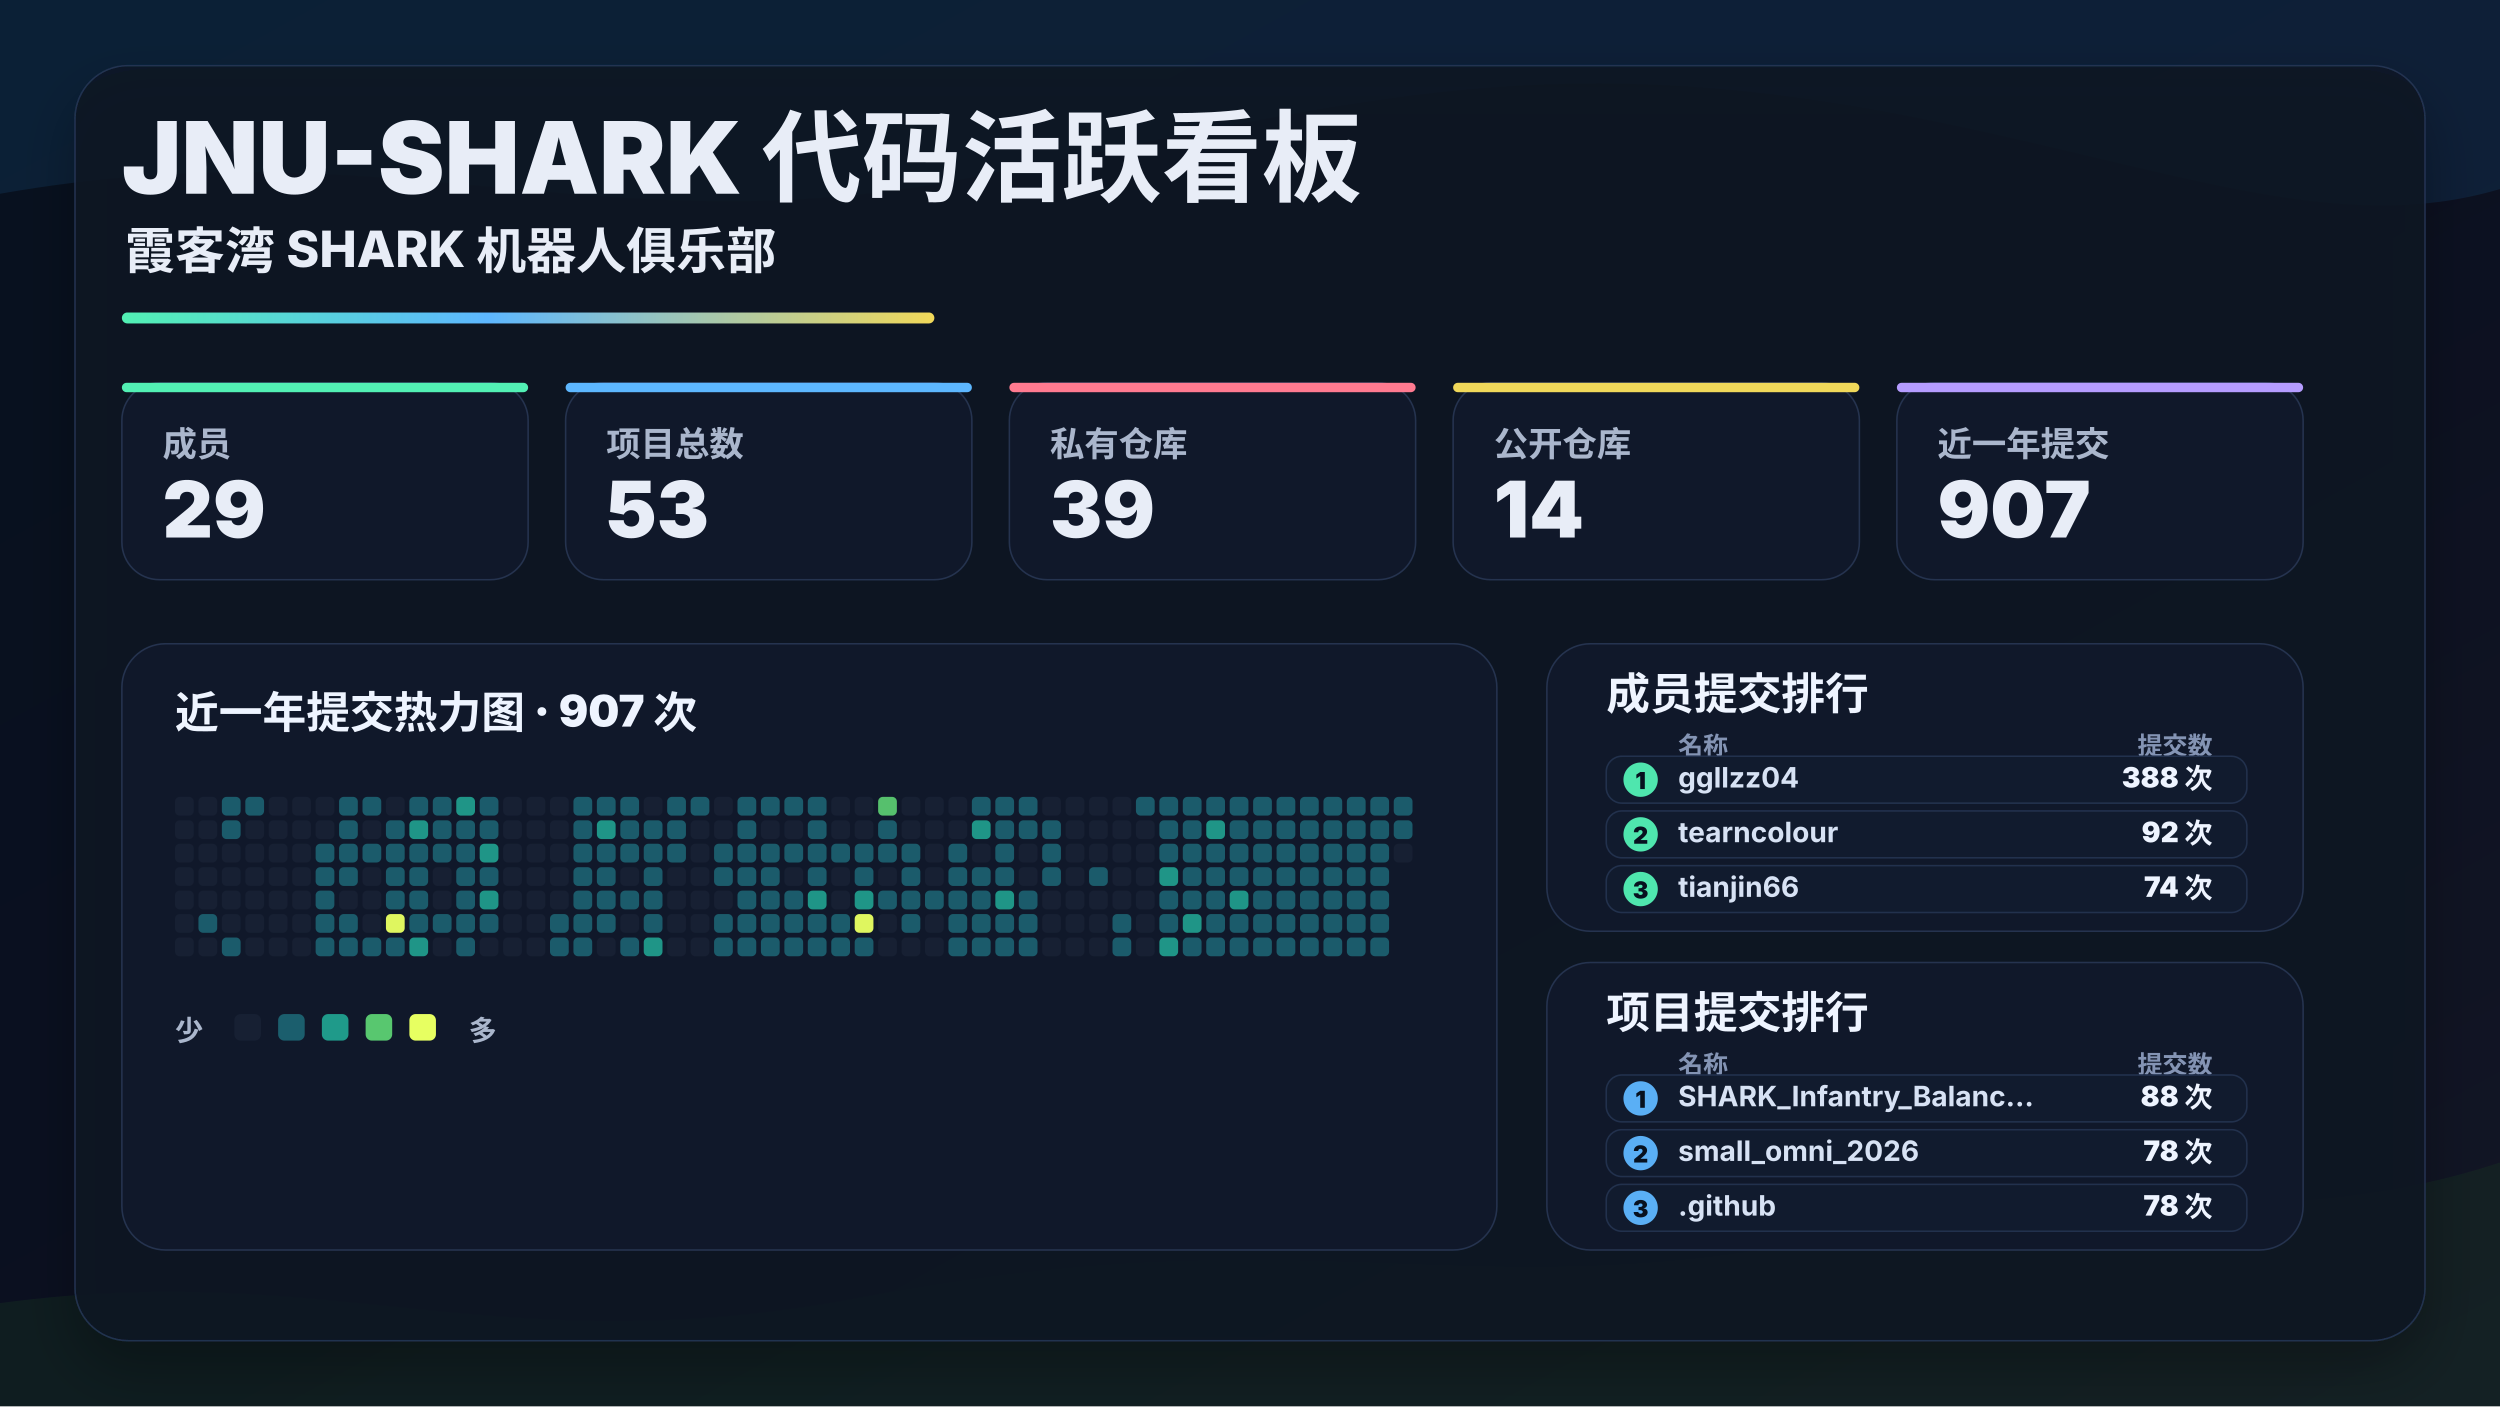
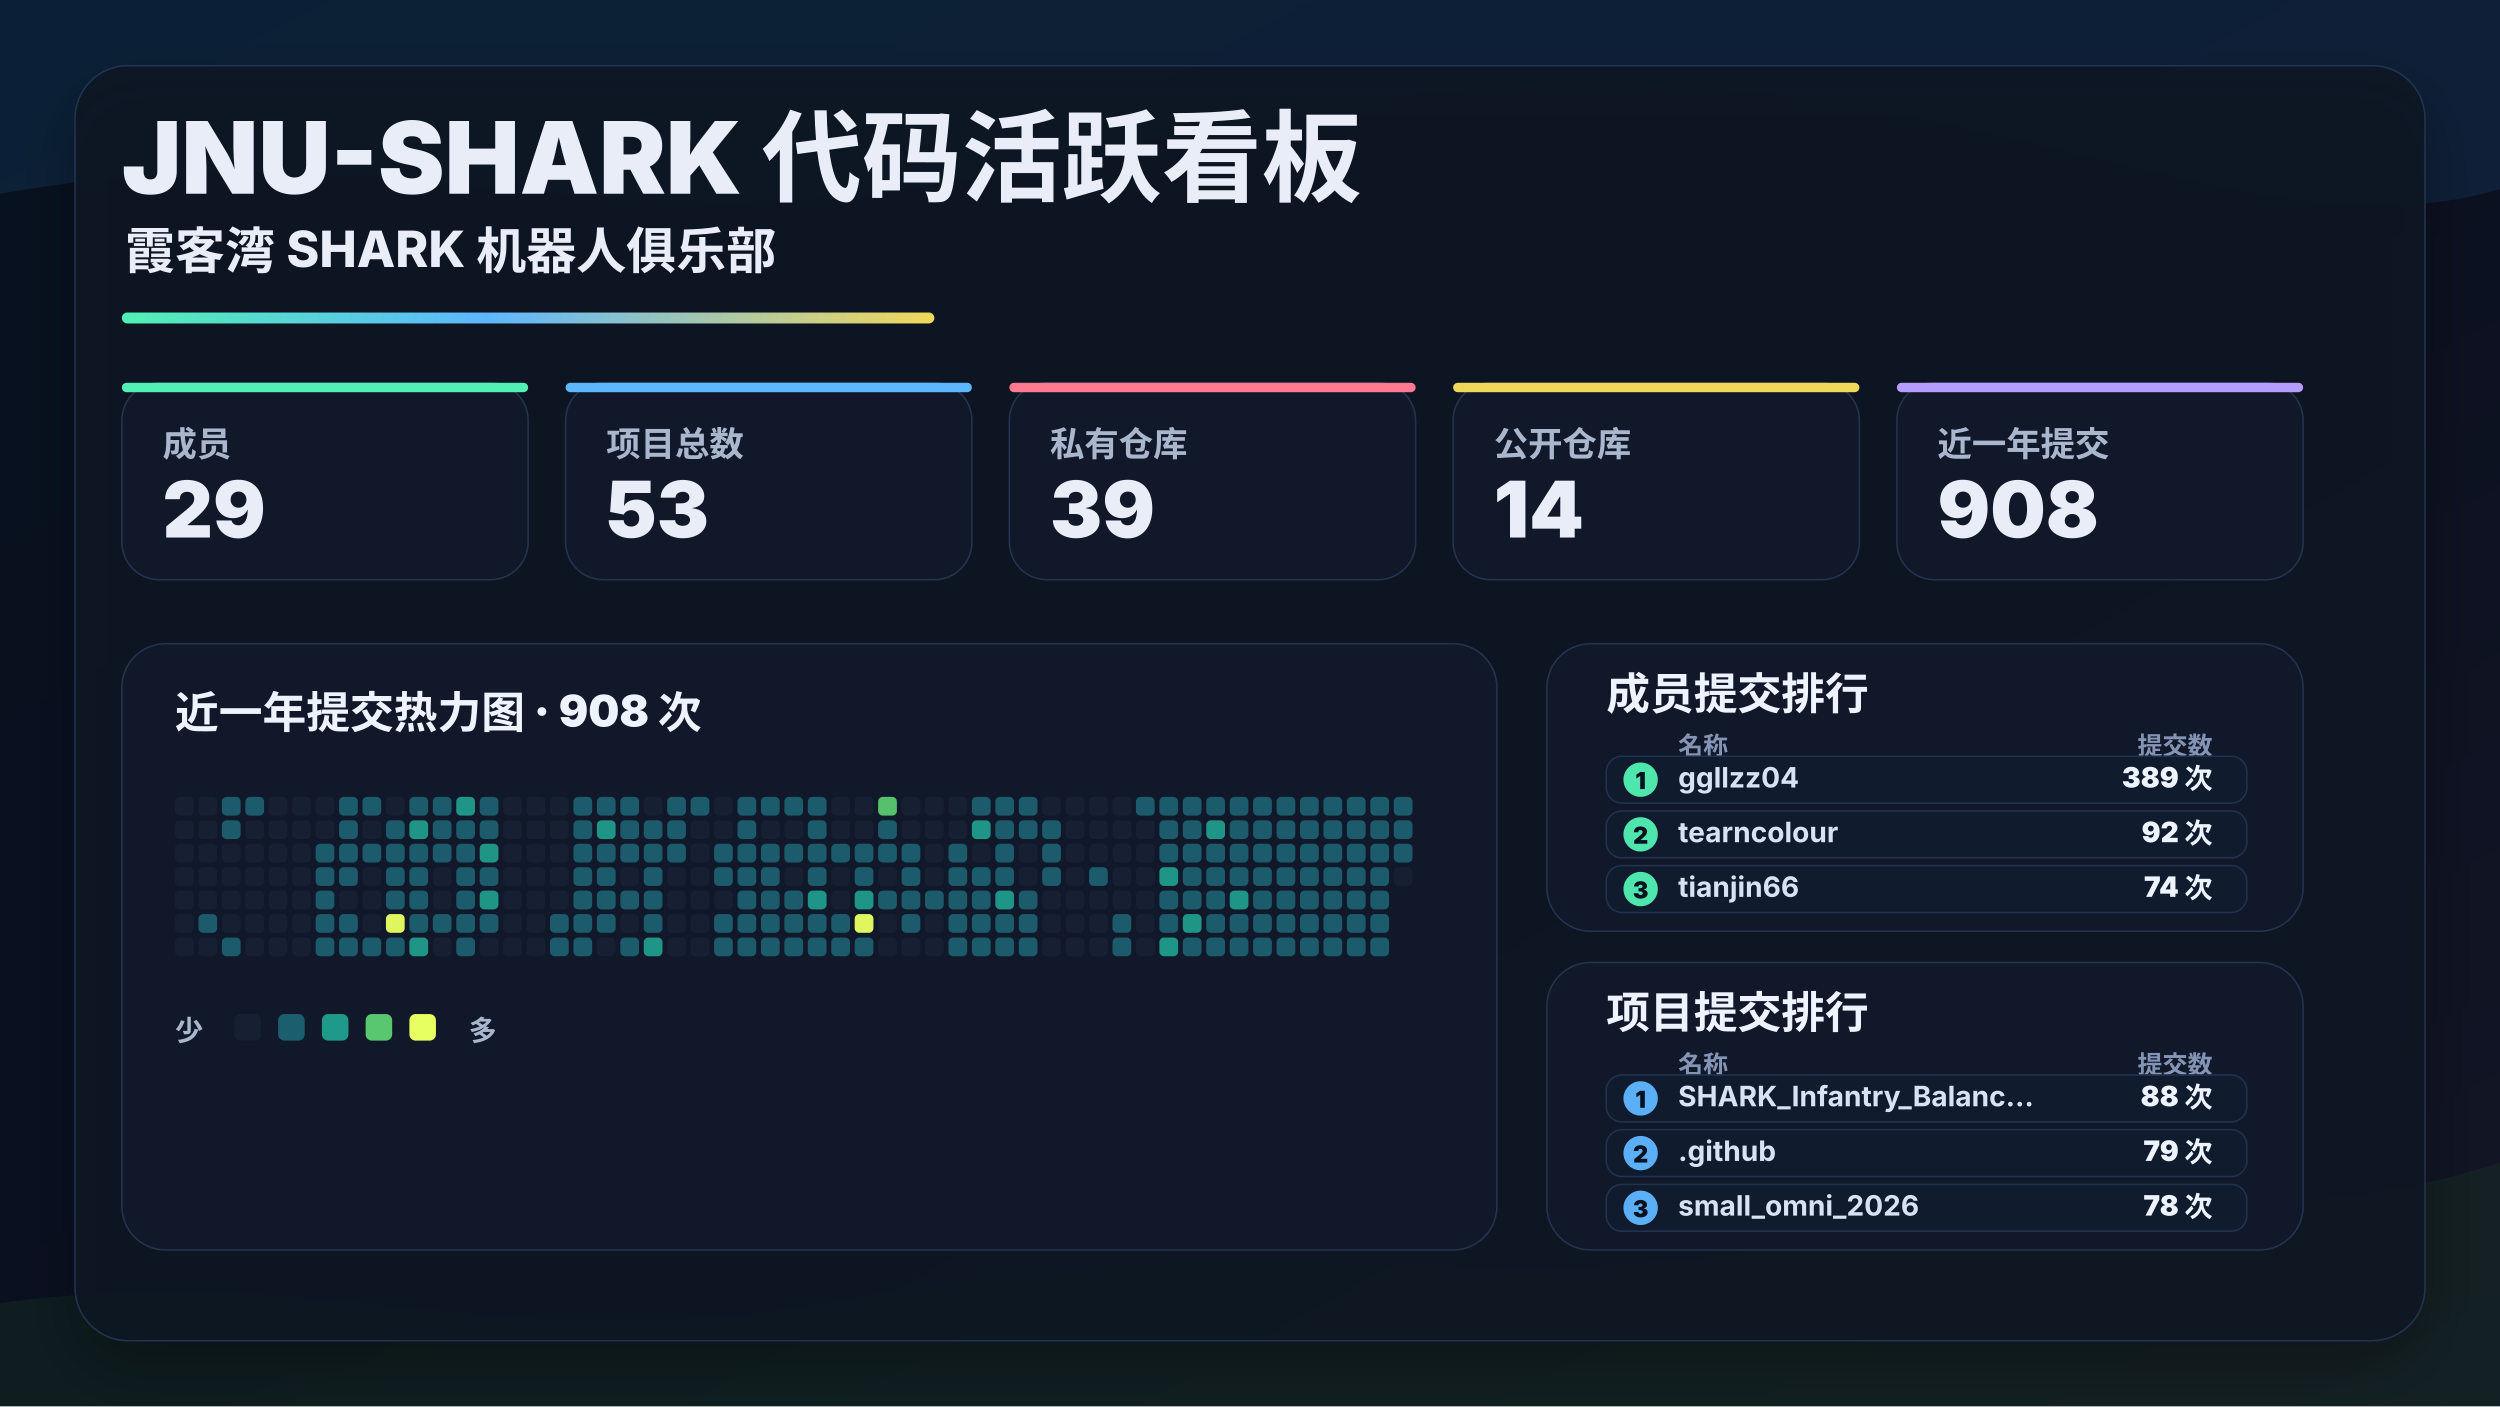
<svg xmlns="http://www.w3.org/2000/svg" width="1600" height="900" viewBox="0 0 1600 900" role="img" aria-labelledby="title desc">
  <defs>
    <linearGradient id="bg" x1="0" y1="0" x2="1" y2="1">
      <stop offset="0" stop-color="#07111f" />
      <stop offset="0.52" stop-color="#0b1020" />
      <stop offset="1" stop-color="#131625" />
    </linearGradient>
    <linearGradient id="hero" x1="0" y1="0" x2="1" y2="0">
      <stop offset="0" stop-color="#52f0b4" />
      <stop offset="0.45" stop-color="#5db7ff" />
      <stop offset="1" stop-color="#f0d85a" />
    </linearGradient>
    <filter id="softShadow" x="-10%" y="-10%" width="120%" height="120%">
      <feDropShadow dx="0" dy="18" stdDeviation="18" flood-color="#000000" flood-opacity="0.32" />
    </filter>
  </defs>
  <style>
    text { font-family: Inter, ui-sans-serif, system-ui, -apple-system, BlinkMacSystemFont, "Segoe UI", "PingFang SC", "Microsoft YaHei", sans-serif; fill: #e8edf7; }
    .title { font-size: 64px; font-weight: 900; letter-spacing: 0; }
    .subtitle { font-size: 32px; font-weight: 780; fill: #e8edf7; }
    .label { font-size: 22px; fill: #aab6cc; font-weight: 760; }
    .stat { font-size: 50px; font-weight: 900; }
    .section-title { font-size: 28px; font-weight: 860; fill: #eef4ff; }
    .table-head { font-size: 16px; fill: #8494b4; font-weight: 720; }
    .row-name { font-size: 18px; fill: #d7e2f4; font-weight: 720; }
    .row-value { font-size: 18px; fill: #eef4ff; font-weight: 860; }
    .rank { font-size: 15px; fill: #07111f; font-weight: 900; }
    .tiny { font-size: 18px; fill: #aab6cc; font-weight: 620; }
  </style>
  <rect width="1600" height="900" fill="url(#bg)" />
  <path d="M0 124 C250 80 385 160 620 114 C860 67 982 28 1220 74 C1392 108 1495 152 1600 121 L1600 0 L0 0 Z" fill="#12385c" opacity="0.38" />
  <path d="M0 834 C216 805 318 875 553 830 C835 776 935 837 1160 794 C1350 758 1464 789 1600 744 L1600 900 L0 900 Z" fill="#173622" opacity="0.36" />
  <g filter="url(#softShadow)">
    <rect x="48" y="42" width="1504" height="816" rx="34" fill="#0b1324" opacity="0.88" stroke="#263654" />
  </g>
  <text x="78" y="124" class="title">JNU-SHARK 代码活跃看板</text>
  <text x="80" y="172" class="subtitle">霞客湾 SHARK 机器人俱乐部</text>
  <rect x="78" y="200" width="520" height="7" rx="3.5" fill="url(#hero)" />
  <g>
    <rect x="78" y="245" width="260" height="126" rx="24" fill="#10182a" stroke="#25334f" />
    <rect x="78" y="245" width="260" height="6" rx="3" fill="#52f0b4" />
    <text x="104" y="292" class="label">成员</text>
    <text x="104" y="344" class="stat">29</text>
  </g>
  <g>
    <rect x="362" y="245" width="260" height="126" rx="24" fill="#10182a" stroke="#25334f" />
    <rect x="362" y="245" width="260" height="6" rx="3" fill="#5db7ff" />
    <text x="388" y="292" class="label">项目总数</text>
    <text x="388" y="344" class="stat">53</text>
  </g>
  <g>
    <rect x="646" y="245" width="260" height="126" rx="24" fill="#10182a" stroke="#25334f" />
    <rect x="646" y="245" width="260" height="6" rx="3" fill="#ff7a90" />
    <text x="672" y="292" class="label">私有仓库</text>
    <text x="672" y="344" class="stat">39</text>
  </g>
  <g>
    <rect x="930" y="245" width="260" height="126" rx="24" fill="#10182a" stroke="#25334f" />
    <rect x="930" y="245" width="260" height="6" rx="3" fill="#f0d85a" />
    <text x="956" y="292" class="label">公开仓库</text>
    <text x="956" y="344" class="stat">14</text>
  </g>
  <g>
    <rect x="1214" y="245" width="260" height="126" rx="24" fill="#10182a" stroke="#25334f" />
    <rect x="1214" y="245" width="260" height="6" rx="3" fill="#b59cff" />
    <text x="1240" y="292" class="label">近一年提交</text>
-     <text x="1240" y="344" class="stat">907</text>
+     <text x="1240" y="344" class="stat">908</text>
  </g>
  <rect x="78" y="412" width="880" height="388" rx="28" fill="#10182a" stroke="#25334f" />
-   <text x="112" y="466" class="section-title">近一年提交热力图 · 907 次</text>
+   <text x="112" y="466" class="section-title">近一年提交热力图 · 908 次</text>
  <rect x="112" y="510" width="12" height="12" rx="3" fill="#172033" opacity="0.96" />
  <rect x="112" y="525" width="12" height="12" rx="3" fill="#172033" opacity="0.96" />
  <rect x="112" y="540" width="12" height="12" rx="3" fill="#172033" opacity="0.96" />
  <rect x="112" y="555" width="12" height="12" rx="3" fill="#172033" opacity="0.96" />
  <rect x="112" y="570" width="12" height="12" rx="3" fill="#172033" opacity="0.96" />
  <rect x="112" y="585" width="12" height="12" rx="3" fill="#172033" opacity="0.96" />
  <rect x="112" y="600" width="12" height="12" rx="3" fill="#172033" opacity="0.96" />
  <rect x="127" y="510" width="12" height="12" rx="3" fill="#172033" opacity="0.96" />
  <rect x="127" y="525" width="12" height="12" rx="3" fill="#172033" opacity="0.96" />
  <rect x="127" y="540" width="12" height="12" rx="3" fill="#172033" opacity="0.96" />
  <rect x="127" y="555" width="12" height="12" rx="3" fill="#172033" opacity="0.96" />
  <rect x="127" y="570" width="12" height="12" rx="3" fill="#172033" opacity="0.96" />
  <rect x="127" y="585" width="12" height="12" rx="3" fill="#1b5e6d" opacity="0.96" />
  <rect x="127" y="600" width="12" height="12" rx="3" fill="#172033" opacity="0.96" />
  <rect x="142" y="510" width="12" height="12" rx="3" fill="#1b5e6d" opacity="0.96" />
  <rect x="142" y="525" width="12" height="12" rx="3" fill="#1b5e6d" opacity="0.96" />
  <rect x="142" y="540" width="12" height="12" rx="3" fill="#172033" opacity="0.96" />
  <rect x="142" y="555" width="12" height="12" rx="3" fill="#172033" opacity="0.96" />
  <rect x="142" y="570" width="12" height="12" rx="3" fill="#172033" opacity="0.96" />
  <rect x="142" y="585" width="12" height="12" rx="3" fill="#172033" opacity="0.96" />
  <rect x="142" y="600" width="12" height="12" rx="3" fill="#1b5e6d" opacity="0.96" />
  <rect x="157" y="510" width="12" height="12" rx="3" fill="#1b5e6d" opacity="0.96" />
  <rect x="157" y="525" width="12" height="12" rx="3" fill="#172033" opacity="0.96" />
  <rect x="157" y="540" width="12" height="12" rx="3" fill="#172033" opacity="0.96" />
  <rect x="157" y="555" width="12" height="12" rx="3" fill="#172033" opacity="0.96" />
  <rect x="157" y="570" width="12" height="12" rx="3" fill="#172033" opacity="0.96" />
  <rect x="157" y="585" width="12" height="12" rx="3" fill="#172033" opacity="0.96" />
  <rect x="157" y="600" width="12" height="12" rx="3" fill="#172033" opacity="0.96" />
  <rect x="172" y="510" width="12" height="12" rx="3" fill="#172033" opacity="0.96" />
  <rect x="172" y="525" width="12" height="12" rx="3" fill="#172033" opacity="0.96" />
  <rect x="172" y="540" width="12" height="12" rx="3" fill="#172033" opacity="0.96" />
  <rect x="172" y="555" width="12" height="12" rx="3" fill="#172033" opacity="0.96" />
  <rect x="172" y="570" width="12" height="12" rx="3" fill="#172033" opacity="0.96" />
  <rect x="172" y="585" width="12" height="12" rx="3" fill="#172033" opacity="0.96" />
  <rect x="172" y="600" width="12" height="12" rx="3" fill="#172033" opacity="0.96" />
  <rect x="187" y="510" width="12" height="12" rx="3" fill="#172033" opacity="0.96" />
  <rect x="187" y="525" width="12" height="12" rx="3" fill="#172033" opacity="0.96" />
  <rect x="187" y="540" width="12" height="12" rx="3" fill="#172033" opacity="0.96" />
  <rect x="187" y="555" width="12" height="12" rx="3" fill="#172033" opacity="0.96" />
  <rect x="187" y="570" width="12" height="12" rx="3" fill="#172033" opacity="0.96" />
  <rect x="187" y="585" width="12" height="12" rx="3" fill="#172033" opacity="0.96" />
  <rect x="187" y="600" width="12" height="12" rx="3" fill="#172033" opacity="0.96" />
  <rect x="202" y="510" width="12" height="12" rx="3" fill="#172033" opacity="0.96" />
  <rect x="202" y="525" width="12" height="12" rx="3" fill="#172033" opacity="0.96" />
  <rect x="202" y="540" width="12" height="12" rx="3" fill="#1b5e6d" opacity="0.96" />
  <rect x="202" y="555" width="12" height="12" rx="3" fill="#1b5e6d" opacity="0.96" />
  <rect x="202" y="570" width="12" height="12" rx="3" fill="#1b5e6d" opacity="0.96" />
  <rect x="202" y="585" width="12" height="12" rx="3" fill="#1b5e6d" opacity="0.96" />
  <rect x="202" y="600" width="12" height="12" rx="3" fill="#1b5e6d" opacity="0.96" />
  <rect x="217" y="510" width="12" height="12" rx="3" fill="#1b5e6d" opacity="0.96" />
  <rect x="217" y="525" width="12" height="12" rx="3" fill="#1b5e6d" opacity="0.96" />
  <rect x="217" y="540" width="12" height="12" rx="3" fill="#1b5e6d" opacity="0.96" />
  <rect x="217" y="555" width="12" height="12" rx="3" fill="#1b5e6d" opacity="0.96" />
  <rect x="217" y="570" width="12" height="12" rx="3" fill="#172033" opacity="0.96" />
  <rect x="217" y="585" width="12" height="12" rx="3" fill="#1b5e6d" opacity="0.96" />
  <rect x="217" y="600" width="12" height="12" rx="3" fill="#1b5e6d" opacity="0.96" />
  <rect x="232" y="510" width="12" height="12" rx="3" fill="#1b5e6d" opacity="0.96" />
  <rect x="232" y="525" width="12" height="12" rx="3" fill="#172033" opacity="0.96" />
  <rect x="232" y="540" width="12" height="12" rx="3" fill="#1b5e6d" opacity="0.96" />
  <rect x="232" y="555" width="12" height="12" rx="3" fill="#172033" opacity="0.96" />
  <rect x="232" y="570" width="12" height="12" rx="3" fill="#172033" opacity="0.96" />
  <rect x="232" y="585" width="12" height="12" rx="3" fill="#172033" opacity="0.96" />
  <rect x="232" y="600" width="12" height="12" rx="3" fill="#1b5e6d" opacity="0.96" />
  <rect x="247" y="510" width="12" height="12" rx="3" fill="#172033" opacity="0.96" />
  <rect x="247" y="525" width="12" height="12" rx="3" fill="#1b5e6d" opacity="0.96" />
  <rect x="247" y="540" width="12" height="12" rx="3" fill="#1b5e6d" opacity="0.96" />
  <rect x="247" y="555" width="12" height="12" rx="3" fill="#1b5e6d" opacity="0.96" />
  <rect x="247" y="570" width="12" height="12" rx="3" fill="#1b5e6d" opacity="0.96" />
  <rect x="247" y="585" width="12" height="12" rx="3" fill="#e7ff61" opacity="0.96" />
  <rect x="247" y="600" width="12" height="12" rx="3" fill="#1b5e6d" opacity="0.96" />
  <rect x="262" y="510" width="12" height="12" rx="3" fill="#1b5e6d" opacity="0.96" />
  <rect x="262" y="525" width="12" height="12" rx="3" fill="#1f9a8a" opacity="0.96" />
  <rect x="262" y="540" width="12" height="12" rx="3" fill="#1b5e6d" opacity="0.96" />
  <rect x="262" y="555" width="12" height="12" rx="3" fill="#1b5e6d" opacity="0.96" />
  <rect x="262" y="570" width="12" height="12" rx="3" fill="#1b5e6d" opacity="0.96" />
  <rect x="262" y="585" width="12" height="12" rx="3" fill="#1b5e6d" opacity="0.96" />
  <rect x="262" y="600" width="12" height="12" rx="3" fill="#1f9a8a" opacity="0.96" />
  <rect x="277" y="510" width="12" height="12" rx="3" fill="#1b5e6d" opacity="0.96" />
  <rect x="277" y="525" width="12" height="12" rx="3" fill="#1b5e6d" opacity="0.96" />
  <rect x="277" y="540" width="12" height="12" rx="3" fill="#1b5e6d" opacity="0.96" />
  <rect x="277" y="555" width="12" height="12" rx="3" fill="#172033" opacity="0.96" />
  <rect x="277" y="570" width="12" height="12" rx="3" fill="#172033" opacity="0.96" />
  <rect x="277" y="585" width="12" height="12" rx="3" fill="#1b5e6d" opacity="0.96" />
  <rect x="277" y="600" width="12" height="12" rx="3" fill="#172033" opacity="0.96" />
  <rect x="292" y="510" width="12" height="12" rx="3" fill="#1f9a8a" opacity="0.96" />
  <rect x="292" y="525" width="12" height="12" rx="3" fill="#1b5e6d" opacity="0.96" />
  <rect x="292" y="540" width="12" height="12" rx="3" fill="#1b5e6d" opacity="0.96" />
  <rect x="292" y="555" width="12" height="12" rx="3" fill="#1b5e6d" opacity="0.96" />
  <rect x="292" y="570" width="12" height="12" rx="3" fill="#1b5e6d" opacity="0.96" />
  <rect x="292" y="585" width="12" height="12" rx="3" fill="#1b5e6d" opacity="0.96" />
  <rect x="292" y="600" width="12" height="12" rx="3" fill="#1b5e6d" opacity="0.96" />
  <rect x="307" y="510" width="12" height="12" rx="3" fill="#1b5e6d" opacity="0.96" />
  <rect x="307" y="525" width="12" height="12" rx="3" fill="#1b5e6d" opacity="0.96" />
  <rect x="307" y="540" width="12" height="12" rx="3" fill="#1f9a8a" opacity="0.96" />
  <rect x="307" y="555" width="12" height="12" rx="3" fill="#1b5e6d" opacity="0.96" />
  <rect x="307" y="570" width="12" height="12" rx="3" fill="#1f9a8a" opacity="0.96" />
  <rect x="307" y="585" width="12" height="12" rx="3" fill="#1b5e6d" opacity="0.96" />
  <rect x="307" y="600" width="12" height="12" rx="3" fill="#172033" opacity="0.96" />
  <rect x="322" y="510" width="12" height="12" rx="3" fill="#172033" opacity="0.96" />
  <rect x="322" y="525" width="12" height="12" rx="3" fill="#172033" opacity="0.96" />
  <rect x="322" y="540" width="12" height="12" rx="3" fill="#172033" opacity="0.96" />
  <rect x="322" y="555" width="12" height="12" rx="3" fill="#172033" opacity="0.96" />
  <rect x="322" y="570" width="12" height="12" rx="3" fill="#172033" opacity="0.96" />
  <rect x="322" y="585" width="12" height="12" rx="3" fill="#172033" opacity="0.96" />
  <rect x="322" y="600" width="12" height="12" rx="3" fill="#172033" opacity="0.96" />
  <rect x="337" y="510" width="12" height="12" rx="3" fill="#172033" opacity="0.96" />
  <rect x="337" y="525" width="12" height="12" rx="3" fill="#172033" opacity="0.96" />
  <rect x="337" y="540" width="12" height="12" rx="3" fill="#172033" opacity="0.96" />
  <rect x="337" y="555" width="12" height="12" rx="3" fill="#172033" opacity="0.96" />
  <rect x="337" y="570" width="12" height="12" rx="3" fill="#172033" opacity="0.96" />
  <rect x="337" y="585" width="12" height="12" rx="3" fill="#172033" opacity="0.96" />
  <rect x="337" y="600" width="12" height="12" rx="3" fill="#172033" opacity="0.96" />
  <rect x="352" y="510" width="12" height="12" rx="3" fill="#172033" opacity="0.96" />
  <rect x="352" y="525" width="12" height="12" rx="3" fill="#172033" opacity="0.96" />
  <rect x="352" y="540" width="12" height="12" rx="3" fill="#172033" opacity="0.96" />
  <rect x="352" y="555" width="12" height="12" rx="3" fill="#172033" opacity="0.96" />
  <rect x="352" y="570" width="12" height="12" rx="3" fill="#172033" opacity="0.96" />
  <rect x="352" y="585" width="12" height="12" rx="3" fill="#1b5e6d" opacity="0.96" />
  <rect x="352" y="600" width="12" height="12" rx="3" fill="#1b5e6d" opacity="0.96" />
  <rect x="367" y="510" width="12" height="12" rx="3" fill="#1b5e6d" opacity="0.96" />
  <rect x="367" y="525" width="12" height="12" rx="3" fill="#1b5e6d" opacity="0.96" />
  <rect x="367" y="540" width="12" height="12" rx="3" fill="#1b5e6d" opacity="0.96" />
  <rect x="367" y="555" width="12" height="12" rx="3" fill="#1b5e6d" opacity="0.96" />
  <rect x="367" y="570" width="12" height="12" rx="3" fill="#1b5e6d" opacity="0.96" />
  <rect x="367" y="585" width="12" height="12" rx="3" fill="#1b5e6d" opacity="0.96" />
  <rect x="367" y="600" width="12" height="12" rx="3" fill="#1b5e6d" opacity="0.96" />
  <rect x="382" y="510" width="12" height="12" rx="3" fill="#1b5e6d" opacity="0.96" />
  <rect x="382" y="525" width="12" height="12" rx="3" fill="#1f9a8a" opacity="0.96" />
  <rect x="382" y="540" width="12" height="12" rx="3" fill="#1b5e6d" opacity="0.96" />
  <rect x="382" y="555" width="12" height="12" rx="3" fill="#1b5e6d" opacity="0.96" />
  <rect x="382" y="570" width="12" height="12" rx="3" fill="#1b5e6d" opacity="0.96" />
  <rect x="382" y="585" width="12" height="12" rx="3" fill="#1b5e6d" opacity="0.96" />
  <rect x="382" y="600" width="12" height="12" rx="3" fill="#172033" opacity="0.96" />
  <rect x="397" y="510" width="12" height="12" rx="3" fill="#1b5e6d" opacity="0.96" />
  <rect x="397" y="525" width="12" height="12" rx="3" fill="#1b5e6d" opacity="0.96" />
  <rect x="397" y="540" width="12" height="12" rx="3" fill="#1b5e6d" opacity="0.96" />
  <rect x="397" y="555" width="12" height="12" rx="3" fill="#172033" opacity="0.96" />
  <rect x="397" y="570" width="12" height="12" rx="3" fill="#1b5e6d" opacity="0.96" />
  <rect x="397" y="585" width="12" height="12" rx="3" fill="#172033" opacity="0.96" />
  <rect x="397" y="600" width="12" height="12" rx="3" fill="#1b5e6d" opacity="0.96" />
  <rect x="412" y="510" width="12" height="12" rx="3" fill="#172033" opacity="0.96" />
  <rect x="412" y="525" width="12" height="12" rx="3" fill="#1b5e6d" opacity="0.96" />
  <rect x="412" y="540" width="12" height="12" rx="3" fill="#1b5e6d" opacity="0.96" />
  <rect x="412" y="555" width="12" height="12" rx="3" fill="#1b5e6d" opacity="0.96" />
  <rect x="412" y="570" width="12" height="12" rx="3" fill="#1b5e6d" opacity="0.96" />
  <rect x="412" y="585" width="12" height="12" rx="3" fill="#1b5e6d" opacity="0.96" />
  <rect x="412" y="600" width="12" height="12" rx="3" fill="#1f9a8a" opacity="0.96" />
  <rect x="427" y="510" width="12" height="12" rx="3" fill="#1b5e6d" opacity="0.96" />
  <rect x="427" y="525" width="12" height="12" rx="3" fill="#1b5e6d" opacity="0.96" />
  <rect x="427" y="540" width="12" height="12" rx="3" fill="#1b5e6d" opacity="0.96" />
  <rect x="427" y="555" width="12" height="12" rx="3" fill="#172033" opacity="0.96" />
  <rect x="427" y="570" width="12" height="12" rx="3" fill="#172033" opacity="0.96" />
  <rect x="427" y="585" width="12" height="12" rx="3" fill="#172033" opacity="0.96" />
  <rect x="427" y="600" width="12" height="12" rx="3" fill="#172033" opacity="0.96" />
  <rect x="442" y="510" width="12" height="12" rx="3" fill="#1b5e6d" opacity="0.96" />
  <rect x="442" y="525" width="12" height="12" rx="3" fill="#172033" opacity="0.96" />
  <rect x="442" y="540" width="12" height="12" rx="3" fill="#172033" opacity="0.96" />
  <rect x="442" y="555" width="12" height="12" rx="3" fill="#172033" opacity="0.96" />
  <rect x="442" y="570" width="12" height="12" rx="3" fill="#172033" opacity="0.96" />
  <rect x="442" y="585" width="12" height="12" rx="3" fill="#172033" opacity="0.96" />
  <rect x="442" y="600" width="12" height="12" rx="3" fill="#172033" opacity="0.96" />
  <rect x="457" y="510" width="12" height="12" rx="3" fill="#172033" opacity="0.96" />
  <rect x="457" y="525" width="12" height="12" rx="3" fill="#172033" opacity="0.96" />
  <rect x="457" y="540" width="12" height="12" rx="3" fill="#1b5e6d" opacity="0.96" />
  <rect x="457" y="555" width="12" height="12" rx="3" fill="#1b5e6d" opacity="0.96" />
  <rect x="457" y="570" width="12" height="12" rx="3" fill="#172033" opacity="0.96" />
  <rect x="457" y="585" width="12" height="12" rx="3" fill="#1b5e6d" opacity="0.96" />
  <rect x="457" y="600" width="12" height="12" rx="3" fill="#1b5e6d" opacity="0.96" />
  <rect x="472" y="510" width="12" height="12" rx="3" fill="#1b5e6d" opacity="0.96" />
  <rect x="472" y="525" width="12" height="12" rx="3" fill="#1b5e6d" opacity="0.96" />
  <rect x="472" y="540" width="12" height="12" rx="3" fill="#1b5e6d" opacity="0.96" />
  <rect x="472" y="555" width="12" height="12" rx="3" fill="#1b5e6d" opacity="0.96" />
  <rect x="472" y="570" width="12" height="12" rx="3" fill="#1b5e6d" opacity="0.96" />
  <rect x="472" y="585" width="12" height="12" rx="3" fill="#1b5e6d" opacity="0.96" />
  <rect x="472" y="600" width="12" height="12" rx="3" fill="#1b5e6d" opacity="0.96" />
  <rect x="487" y="510" width="12" height="12" rx="3" fill="#1b5e6d" opacity="0.96" />
  <rect x="487" y="525" width="12" height="12" rx="3" fill="#172033" opacity="0.96" />
  <rect x="487" y="540" width="12" height="12" rx="3" fill="#1b5e6d" opacity="0.96" />
  <rect x="487" y="555" width="12" height="12" rx="3" fill="#1b5e6d" opacity="0.96" />
  <rect x="487" y="570" width="12" height="12" rx="3" fill="#1b5e6d" opacity="0.96" />
  <rect x="487" y="585" width="12" height="12" rx="3" fill="#1b5e6d" opacity="0.96" />
  <rect x="487" y="600" width="12" height="12" rx="3" fill="#1b5e6d" opacity="0.96" />
  <rect x="502" y="510" width="12" height="12" rx="3" fill="#1b5e6d" opacity="0.96" />
  <rect x="502" y="525" width="12" height="12" rx="3" fill="#172033" opacity="0.96" />
  <rect x="502" y="540" width="12" height="12" rx="3" fill="#1b5e6d" opacity="0.96" />
  <rect x="502" y="555" width="12" height="12" rx="3" fill="#172033" opacity="0.96" />
  <rect x="502" y="570" width="12" height="12" rx="3" fill="#1b5e6d" opacity="0.96" />
  <rect x="502" y="585" width="12" height="12" rx="3" fill="#1b5e6d" opacity="0.96" />
  <rect x="502" y="600" width="12" height="12" rx="3" fill="#1b5e6d" opacity="0.96" />
  <rect x="517" y="510" width="12" height="12" rx="3" fill="#1b5e6d" opacity="0.96" />
  <rect x="517" y="525" width="12" height="12" rx="3" fill="#1b5e6d" opacity="0.96" />
  <rect x="517" y="540" width="12" height="12" rx="3" fill="#1b5e6d" opacity="0.96" />
  <rect x="517" y="555" width="12" height="12" rx="3" fill="#1b5e6d" opacity="0.96" />
  <rect x="517" y="570" width="12" height="12" rx="3" fill="#1f9a8a" opacity="0.96" />
  <rect x="517" y="585" width="12" height="12" rx="3" fill="#1b5e6d" opacity="0.96" />
  <rect x="517" y="600" width="12" height="12" rx="3" fill="#1b5e6d" opacity="0.96" />
  <rect x="532" y="510" width="12" height="12" rx="3" fill="#172033" opacity="0.96" />
  <rect x="532" y="525" width="12" height="12" rx="3" fill="#172033" opacity="0.96" />
  <rect x="532" y="540" width="12" height="12" rx="3" fill="#1b5e6d" opacity="0.96" />
  <rect x="532" y="555" width="12" height="12" rx="3" fill="#172033" opacity="0.96" />
  <rect x="532" y="570" width="12" height="12" rx="3" fill="#172033" opacity="0.96" />
  <rect x="532" y="585" width="12" height="12" rx="3" fill="#1b5e6d" opacity="0.96" />
  <rect x="532" y="600" width="12" height="12" rx="3" fill="#1b5e6d" opacity="0.96" />
  <rect x="547" y="510" width="12" height="12" rx="3" fill="#172033" opacity="0.96" />
  <rect x="547" y="525" width="12" height="12" rx="3" fill="#172033" opacity="0.96" />
  <rect x="547" y="540" width="12" height="12" rx="3" fill="#1b5e6d" opacity="0.96" />
  <rect x="547" y="555" width="12" height="12" rx="3" fill="#1b5e6d" opacity="0.96" />
  <rect x="547" y="570" width="12" height="12" rx="3" fill="#1f9a8a" opacity="0.96" />
  <rect x="547" y="585" width="12" height="12" rx="3" fill="#e7ff61" opacity="0.96" />
  <rect x="547" y="600" width="12" height="12" rx="3" fill="#1b5e6d" opacity="0.96" />
  <rect x="562" y="510" width="12" height="12" rx="3" fill="#58c76f" opacity="0.96" />
  <rect x="562" y="525" width="12" height="12" rx="3" fill="#1b5e6d" opacity="0.96" />
  <rect x="562" y="540" width="12" height="12" rx="3" fill="#1b5e6d" opacity="0.96" />
  <rect x="562" y="555" width="12" height="12" rx="3" fill="#172033" opacity="0.96" />
  <rect x="562" y="570" width="12" height="12" rx="3" fill="#1b5e6d" opacity="0.96" />
  <rect x="562" y="585" width="12" height="12" rx="3" fill="#172033" opacity="0.96" />
  <rect x="562" y="600" width="12" height="12" rx="3" fill="#172033" opacity="0.96" />
  <rect x="577" y="510" width="12" height="12" rx="3" fill="#172033" opacity="0.96" />
  <rect x="577" y="525" width="12" height="12" rx="3" fill="#172033" opacity="0.96" />
  <rect x="577" y="540" width="12" height="12" rx="3" fill="#1b5e6d" opacity="0.96" />
  <rect x="577" y="555" width="12" height="12" rx="3" fill="#1b5e6d" opacity="0.96" />
  <rect x="577" y="570" width="12" height="12" rx="3" fill="#1b5e6d" opacity="0.96" />
  <rect x="577" y="585" width="12" height="12" rx="3" fill="#1b5e6d" opacity="0.96" />
  <rect x="577" y="600" width="12" height="12" rx="3" fill="#172033" opacity="0.96" />
  <rect x="592" y="510" width="12" height="12" rx="3" fill="#172033" opacity="0.96" />
  <rect x="592" y="525" width="12" height="12" rx="3" fill="#172033" opacity="0.96" />
  <rect x="592" y="540" width="12" height="12" rx="3" fill="#172033" opacity="0.96" />
  <rect x="592" y="555" width="12" height="12" rx="3" fill="#172033" opacity="0.96" />
  <rect x="592" y="570" width="12" height="12" rx="3" fill="#1b5e6d" opacity="0.96" />
  <rect x="592" y="585" width="12" height="12" rx="3" fill="#172033" opacity="0.96" />
  <rect x="592" y="600" width="12" height="12" rx="3" fill="#172033" opacity="0.96" />
  <rect x="607" y="510" width="12" height="12" rx="3" fill="#172033" opacity="0.96" />
  <rect x="607" y="525" width="12" height="12" rx="3" fill="#172033" opacity="0.96" />
  <rect x="607" y="540" width="12" height="12" rx="3" fill="#1b5e6d" opacity="0.96" />
  <rect x="607" y="555" width="12" height="12" rx="3" fill="#1b5e6d" opacity="0.96" />
  <rect x="607" y="570" width="12" height="12" rx="3" fill="#1b5e6d" opacity="0.96" />
  <rect x="607" y="585" width="12" height="12" rx="3" fill="#1b5e6d" opacity="0.96" />
  <rect x="607" y="600" width="12" height="12" rx="3" fill="#1b5e6d" opacity="0.96" />
  <rect x="622" y="510" width="12" height="12" rx="3" fill="#1b5e6d" opacity="0.96" />
  <rect x="622" y="525" width="12" height="12" rx="3" fill="#1f9a8a" opacity="0.96" />
  <rect x="622" y="540" width="12" height="12" rx="3" fill="#172033" opacity="0.96" />
  <rect x="622" y="555" width="12" height="12" rx="3" fill="#1b5e6d" opacity="0.96" />
  <rect x="622" y="570" width="12" height="12" rx="3" fill="#1b5e6d" opacity="0.96" />
  <rect x="622" y="585" width="12" height="12" rx="3" fill="#1b5e6d" opacity="0.96" />
  <rect x="622" y="600" width="12" height="12" rx="3" fill="#1b5e6d" opacity="0.96" />
  <rect x="637" y="510" width="12" height="12" rx="3" fill="#1b5e6d" opacity="0.96" />
  <rect x="637" y="525" width="12" height="12" rx="3" fill="#1b5e6d" opacity="0.96" />
  <rect x="637" y="540" width="12" height="12" rx="3" fill="#1b5e6d" opacity="0.96" />
  <rect x="637" y="555" width="12" height="12" rx="3" fill="#1b5e6d" opacity="0.96" />
  <rect x="637" y="570" width="12" height="12" rx="3" fill="#1f9a8a" opacity="0.96" />
  <rect x="637" y="585" width="12" height="12" rx="3" fill="#1b5e6d" opacity="0.96" />
  <rect x="637" y="600" width="12" height="12" rx="3" fill="#1b5e6d" opacity="0.96" />
  <rect x="652" y="510" width="12" height="12" rx="3" fill="#1b5e6d" opacity="0.96" />
  <rect x="652" y="525" width="12" height="12" rx="3" fill="#1b5e6d" opacity="0.96" />
  <rect x="652" y="540" width="12" height="12" rx="3" fill="#172033" opacity="0.96" />
  <rect x="652" y="555" width="12" height="12" rx="3" fill="#172033" opacity="0.96" />
  <rect x="652" y="570" width="12" height="12" rx="3" fill="#1b5e6d" opacity="0.96" />
  <rect x="652" y="585" width="12" height="12" rx="3" fill="#1b5e6d" opacity="0.96" />
  <rect x="652" y="600" width="12" height="12" rx="3" fill="#1b5e6d" opacity="0.96" />
  <rect x="667" y="510" width="12" height="12" rx="3" fill="#172033" opacity="0.96" />
  <rect x="667" y="525" width="12" height="12" rx="3" fill="#1b5e6d" opacity="0.96" />
  <rect x="667" y="540" width="12" height="12" rx="3" fill="#1b5e6d" opacity="0.96" />
  <rect x="667" y="555" width="12" height="12" rx="3" fill="#1b5e6d" opacity="0.96" />
  <rect x="667" y="570" width="12" height="12" rx="3" fill="#172033" opacity="0.96" />
  <rect x="667" y="585" width="12" height="12" rx="3" fill="#172033" opacity="0.96" />
  <rect x="667" y="600" width="12" height="12" rx="3" fill="#172033" opacity="0.96" />
  <rect x="682" y="510" width="12" height="12" rx="3" fill="#172033" opacity="0.96" />
  <rect x="682" y="525" width="12" height="12" rx="3" fill="#172033" opacity="0.96" />
  <rect x="682" y="540" width="12" height="12" rx="3" fill="#172033" opacity="0.96" />
  <rect x="682" y="555" width="12" height="12" rx="3" fill="#172033" opacity="0.96" />
  <rect x="682" y="570" width="12" height="12" rx="3" fill="#172033" opacity="0.96" />
  <rect x="682" y="585" width="12" height="12" rx="3" fill="#172033" opacity="0.96" />
  <rect x="682" y="600" width="12" height="12" rx="3" fill="#172033" opacity="0.96" />
  <rect x="697" y="510" width="12" height="12" rx="3" fill="#172033" opacity="0.96" />
  <rect x="697" y="525" width="12" height="12" rx="3" fill="#172033" opacity="0.96" />
  <rect x="697" y="540" width="12" height="12" rx="3" fill="#172033" opacity="0.96" />
  <rect x="697" y="555" width="12" height="12" rx="3" fill="#1b5e6d" opacity="0.96" />
  <rect x="697" y="570" width="12" height="12" rx="3" fill="#172033" opacity="0.96" />
  <rect x="697" y="585" width="12" height="12" rx="3" fill="#172033" opacity="0.96" />
  <rect x="697" y="600" width="12" height="12" rx="3" fill="#172033" opacity="0.96" />
  <rect x="712" y="510" width="12" height="12" rx="3" fill="#172033" opacity="0.96" />
  <rect x="712" y="525" width="12" height="12" rx="3" fill="#172033" opacity="0.96" />
  <rect x="712" y="540" width="12" height="12" rx="3" fill="#172033" opacity="0.96" />
  <rect x="712" y="555" width="12" height="12" rx="3" fill="#172033" opacity="0.96" />
  <rect x="712" y="570" width="12" height="12" rx="3" fill="#172033" opacity="0.96" />
  <rect x="712" y="585" width="12" height="12" rx="3" fill="#1b5e6d" opacity="0.96" />
  <rect x="712" y="600" width="12" height="12" rx="3" fill="#1b5e6d" opacity="0.96" />
  <rect x="727" y="510" width="12" height="12" rx="3" fill="#1b5e6d" opacity="0.96" />
  <rect x="727" y="525" width="12" height="12" rx="3" fill="#172033" opacity="0.96" />
  <rect x="727" y="540" width="12" height="12" rx="3" fill="#172033" opacity="0.96" />
  <rect x="727" y="555" width="12" height="12" rx="3" fill="#172033" opacity="0.96" />
  <rect x="727" y="570" width="12" height="12" rx="3" fill="#172033" opacity="0.96" />
  <rect x="727" y="585" width="12" height="12" rx="3" fill="#172033" opacity="0.96" />
  <rect x="727" y="600" width="12" height="12" rx="3" fill="#172033" opacity="0.96" />
  <rect x="742" y="510" width="12" height="12" rx="3" fill="#1b5e6d" opacity="0.96" />
  <rect x="742" y="525" width="12" height="12" rx="3" fill="#1b5e6d" opacity="0.96" />
  <rect x="742" y="540" width="12" height="12" rx="3" fill="#1b5e6d" opacity="0.96" />
  <rect x="742" y="555" width="12" height="12" rx="3" fill="#1f9a8a" opacity="0.96" />
  <rect x="742" y="570" width="12" height="12" rx="3" fill="#1b5e6d" opacity="0.96" />
  <rect x="742" y="585" width="12" height="12" rx="3" fill="#1b5e6d" opacity="0.96" />
  <rect x="742" y="600" width="12" height="12" rx="3" fill="#1f9a8a" opacity="0.96" />
  <rect x="757" y="510" width="12" height="12" rx="3" fill="#1b5e6d" opacity="0.96" />
  <rect x="757" y="525" width="12" height="12" rx="3" fill="#1b5e6d" opacity="0.96" />
  <rect x="757" y="540" width="12" height="12" rx="3" fill="#1b5e6d" opacity="0.96" />
  <rect x="757" y="555" width="12" height="12" rx="3" fill="#1b5e6d" opacity="0.96" />
  <rect x="757" y="570" width="12" height="12" rx="3" fill="#1b5e6d" opacity="0.96" />
  <rect x="757" y="585" width="12" height="12" rx="3" fill="#1f9a8a" opacity="0.96" />
  <rect x="757" y="600" width="12" height="12" rx="3" fill="#1b5e6d" opacity="0.96" />
  <rect x="772" y="510" width="12" height="12" rx="3" fill="#1b5e6d" opacity="0.96" />
  <rect x="772" y="525" width="12" height="12" rx="3" fill="#1f9a8a" opacity="0.96" />
  <rect x="772" y="540" width="12" height="12" rx="3" fill="#1b5e6d" opacity="0.96" />
  <rect x="772" y="555" width="12" height="12" rx="3" fill="#1b5e6d" opacity="0.96" />
  <rect x="772" y="570" width="12" height="12" rx="3" fill="#1b5e6d" opacity="0.96" />
  <rect x="772" y="585" width="12" height="12" rx="3" fill="#1b5e6d" opacity="0.96" />
  <rect x="772" y="600" width="12" height="12" rx="3" fill="#1b5e6d" opacity="0.96" />
  <rect x="787" y="510" width="12" height="12" rx="3" fill="#1b5e6d" opacity="0.96" />
  <rect x="787" y="525" width="12" height="12" rx="3" fill="#1b5e6d" opacity="0.96" />
  <rect x="787" y="540" width="12" height="12" rx="3" fill="#1b5e6d" opacity="0.96" />
  <rect x="787" y="555" width="12" height="12" rx="3" fill="#1b5e6d" opacity="0.96" />
  <rect x="787" y="570" width="12" height="12" rx="3" fill="#1f9a8a" opacity="0.96" />
  <rect x="787" y="585" width="12" height="12" rx="3" fill="#1b5e6d" opacity="0.96" />
  <rect x="787" y="600" width="12" height="12" rx="3" fill="#1b5e6d" opacity="0.96" />
  <rect x="802" y="510" width="12" height="12" rx="3" fill="#1b5e6d" opacity="0.96" />
  <rect x="802" y="525" width="12" height="12" rx="3" fill="#1b5e6d" opacity="0.96" />
  <rect x="802" y="540" width="12" height="12" rx="3" fill="#1b5e6d" opacity="0.96" />
  <rect x="802" y="555" width="12" height="12" rx="3" fill="#1b5e6d" opacity="0.96" />
  <rect x="802" y="570" width="12" height="12" rx="3" fill="#1b5e6d" opacity="0.96" />
  <rect x="802" y="585" width="12" height="12" rx="3" fill="#1b5e6d" opacity="0.96" />
  <rect x="802" y="600" width="12" height="12" rx="3" fill="#1b5e6d" opacity="0.96" />
  <rect x="817" y="510" width="12" height="12" rx="3" fill="#1b5e6d" opacity="0.96" />
  <rect x="817" y="525" width="12" height="12" rx="3" fill="#1b5e6d" opacity="0.96" />
  <rect x="817" y="540" width="12" height="12" rx="3" fill="#1b5e6d" opacity="0.96" />
  <rect x="817" y="555" width="12" height="12" rx="3" fill="#1b5e6d" opacity="0.96" />
  <rect x="817" y="570" width="12" height="12" rx="3" fill="#1b5e6d" opacity="0.96" />
  <rect x="817" y="585" width="12" height="12" rx="3" fill="#1b5e6d" opacity="0.96" />
  <rect x="817" y="600" width="12" height="12" rx="3" fill="#1b5e6d" opacity="0.96" />
  <rect x="832" y="510" width="12" height="12" rx="3" fill="#1b5e6d" opacity="0.96" />
  <rect x="832" y="525" width="12" height="12" rx="3" fill="#1b5e6d" opacity="0.96" />
  <rect x="832" y="540" width="12" height="12" rx="3" fill="#1b5e6d" opacity="0.96" />
  <rect x="832" y="555" width="12" height="12" rx="3" fill="#1b5e6d" opacity="0.96" />
  <rect x="832" y="570" width="12" height="12" rx="3" fill="#1b5e6d" opacity="0.96" />
  <rect x="832" y="585" width="12" height="12" rx="3" fill="#1b5e6d" opacity="0.96" />
  <rect x="832" y="600" width="12" height="12" rx="3" fill="#1b5e6d" opacity="0.96" />
  <rect x="847" y="510" width="12" height="12" rx="3" fill="#1b5e6d" opacity="0.96" />
  <rect x="847" y="525" width="12" height="12" rx="3" fill="#1b5e6d" opacity="0.96" />
  <rect x="847" y="540" width="12" height="12" rx="3" fill="#1b5e6d" opacity="0.96" />
  <rect x="847" y="555" width="12" height="12" rx="3" fill="#1b5e6d" opacity="0.96" />
  <rect x="847" y="570" width="12" height="12" rx="3" fill="#1b5e6d" opacity="0.96" />
  <rect x="847" y="585" width="12" height="12" rx="3" fill="#1b5e6d" opacity="0.96" />
  <rect x="847" y="600" width="12" height="12" rx="3" fill="#1b5e6d" opacity="0.96" />
  <rect x="862" y="510" width="12" height="12" rx="3" fill="#1b5e6d" opacity="0.96" />
  <rect x="862" y="525" width="12" height="12" rx="3" fill="#1b5e6d" opacity="0.96" />
  <rect x="862" y="540" width="12" height="12" rx="3" fill="#1b5e6d" opacity="0.96" />
  <rect x="862" y="555" width="12" height="12" rx="3" fill="#1b5e6d" opacity="0.96" />
  <rect x="862" y="570" width="12" height="12" rx="3" fill="#1b5e6d" opacity="0.96" />
  <rect x="862" y="585" width="12" height="12" rx="3" fill="#1b5e6d" opacity="0.96" />
  <rect x="862" y="600" width="12" height="12" rx="3" fill="#1b5e6d" opacity="0.96" />
  <rect x="877" y="510" width="12" height="12" rx="3" fill="#1b5e6d" opacity="0.96" />
  <rect x="877" y="525" width="12" height="12" rx="3" fill="#1b5e6d" opacity="0.96" />
  <rect x="877" y="540" width="12" height="12" rx="3" fill="#1b5e6d" opacity="0.96" />
  <rect x="877" y="555" width="12" height="12" rx="3" fill="#1b5e6d" opacity="0.96" />
  <rect x="877" y="570" width="12" height="12" rx="3" fill="#1b5e6d" opacity="0.96" />
  <rect x="877" y="585" width="12" height="12" rx="3" fill="#1b5e6d" opacity="0.96" />
  <rect x="877" y="600" width="12" height="12" rx="3" fill="#1b5e6d" opacity="0.96" />
  <rect x="892" y="510" width="12" height="12" rx="3" fill="#1b5e6d" opacity="0.96" />
  <rect x="892" y="525" width="12" height="12" rx="3" fill="#1b5e6d" opacity="0.96" />
-   <rect x="892" y="540" width="12" height="12" rx="3" fill="#172033" opacity="0.96" />
+   <rect x="892" y="540" width="12" height="12" rx="3" fill="#1b5e6d" opacity="0.96" />
+   <rect x="892" y="555" width="12" height="12" rx="3" fill="#172033" opacity="0.96" />
  <text x="112" y="666" class="tiny">少</text>
  <rect x="150" y="649" width="17" height="17" rx="4" fill="#172033" />
  <rect x="178" y="649" width="17" height="17" rx="4" fill="#1b5e6d" />
  <rect x="206" y="649" width="17" height="17" rx="4" fill="#1f9a8a" />
  <rect x="234" y="649" width="17" height="17" rx="4" fill="#58c76f" />
  <rect x="262" y="649" width="17" height="17" rx="4" fill="#e7ff61" />
  <text x="300" y="666" class="tiny">多</text>
  <rect x="990" y="412" width="484" height="184" rx="28" fill="#10182a" stroke="#25334f" />
  <text x="1028" y="454" class="section-title">成员提交排行</text>
  <text x="1074" y="483" class="table-head">名称</text>
  <text x="1416" y="483" class="table-head" text-anchor="end">提交数</text>
  <g>
    <rect x="1028" y="484" width="410" height="30" rx="10" fill="#111b2e" stroke="#22314d" />
    <circle cx="1050" cy="499" r="11" fill="#52f0b4" opacity="0.95" />
    <text x="1050" y="505" class="rank" text-anchor="middle">1</text>
    <text x="1074" y="504" class="row-name">ggllzz04</text>
-     <text x="1416" y="504" class="row-value" text-anchor="end">388 次</text>
+     <text x="1416" y="504" class="row-value" text-anchor="end">389 次</text>
  </g>
  <g>
    <rect x="1028" y="519" width="410" height="30" rx="10" fill="#111b2e" stroke="#22314d" />
    <circle cx="1050" cy="534" r="11" fill="#52f0b4" opacity="0.95" />
    <text x="1050" y="540" class="rank" text-anchor="middle">2</text>
    <text x="1074" y="539" class="row-name">tearncolour</text>
    <text x="1416" y="539" class="row-value" text-anchor="end">92 次</text>
  </g>
  <g>
    <rect x="1028" y="554" width="410" height="30" rx="10" fill="#111b2e" stroke="#22314d" />
    <circle cx="1050" cy="569" r="11" fill="#52f0b4" opacity="0.95" />
    <text x="1050" y="575" class="rank" text-anchor="middle">3</text>
    <text x="1074" y="574" class="row-name">tianjin66</text>
    <text x="1416" y="574" class="row-value" text-anchor="end">74 次</text>
  </g>
  <rect x="990" y="616" width="484" height="184" rx="28" fill="#10182a" stroke="#25334f" />
  <text x="1028" y="658" class="section-title">项目提交排行</text>
  <text x="1074" y="687" class="table-head">名称</text>
  <text x="1416" y="687" class="table-head" text-anchor="end">提交数</text>
  <g>
    <rect x="1028" y="688" width="410" height="30" rx="10" fill="#111b2e" stroke="#22314d" />
    <circle cx="1050" cy="703" r="11" fill="#5db7ff" opacity="0.95" />
    <text x="1050" y="709" class="rank" text-anchor="middle">1</text>
    <text x="1074" y="708" class="row-name">SHARK_Infantry_Balanc...</text>
    <text x="1416" y="708" class="row-value" text-anchor="end">88 次</text>
  </g>
  <g>
    <rect x="1028" y="723" width="410" height="30" rx="10" fill="#111b2e" stroke="#22314d" />
    <circle cx="1050" cy="738" r="11" fill="#5db7ff" opacity="0.95" />
    <text x="1050" y="744" class="rank" text-anchor="middle">2</text>
-     <text x="1074" y="743" class="row-name">small_omni_2026</text>
-     <text x="1416" y="743" class="row-value" text-anchor="end">78 次</text>
+     <text x="1074" y="743" class="row-name">.github</text>
+     <text x="1416" y="743" class="row-value" text-anchor="end">79 次</text>
  </g>
  <g>
    <rect x="1028" y="758" width="410" height="30" rx="10" fill="#111b2e" stroke="#22314d" />
    <circle cx="1050" cy="773" r="11" fill="#5db7ff" opacity="0.95" />
    <text x="1050" y="779" class="rank" text-anchor="middle">3</text>
-     <text x="1074" y="778" class="row-name">.github</text>
+     <text x="1074" y="778" class="row-name">small_omni_2026</text>
    <text x="1416" y="778" class="row-value" text-anchor="end">78 次</text>
  </g>
</svg>
